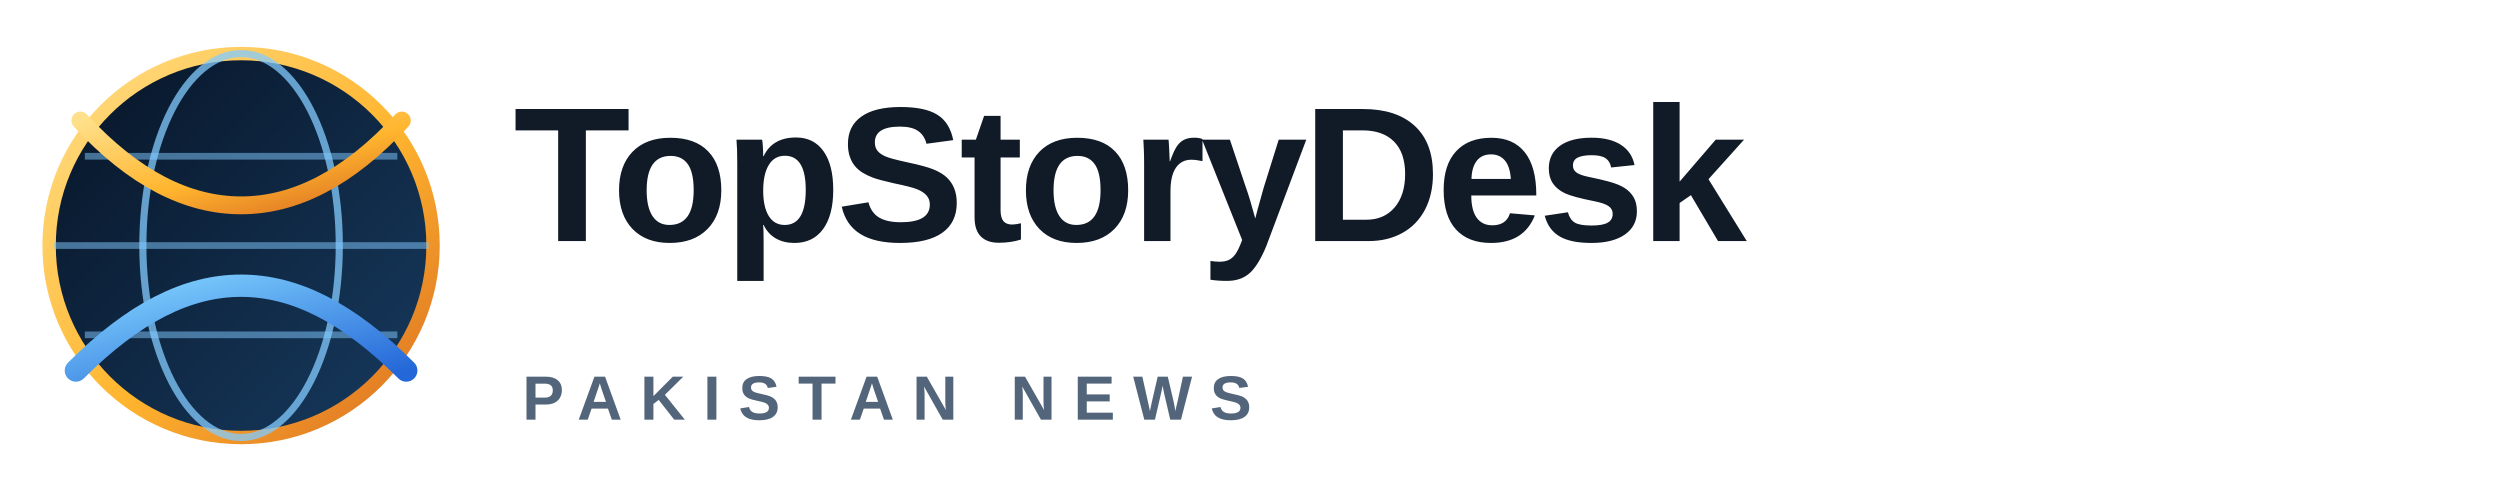
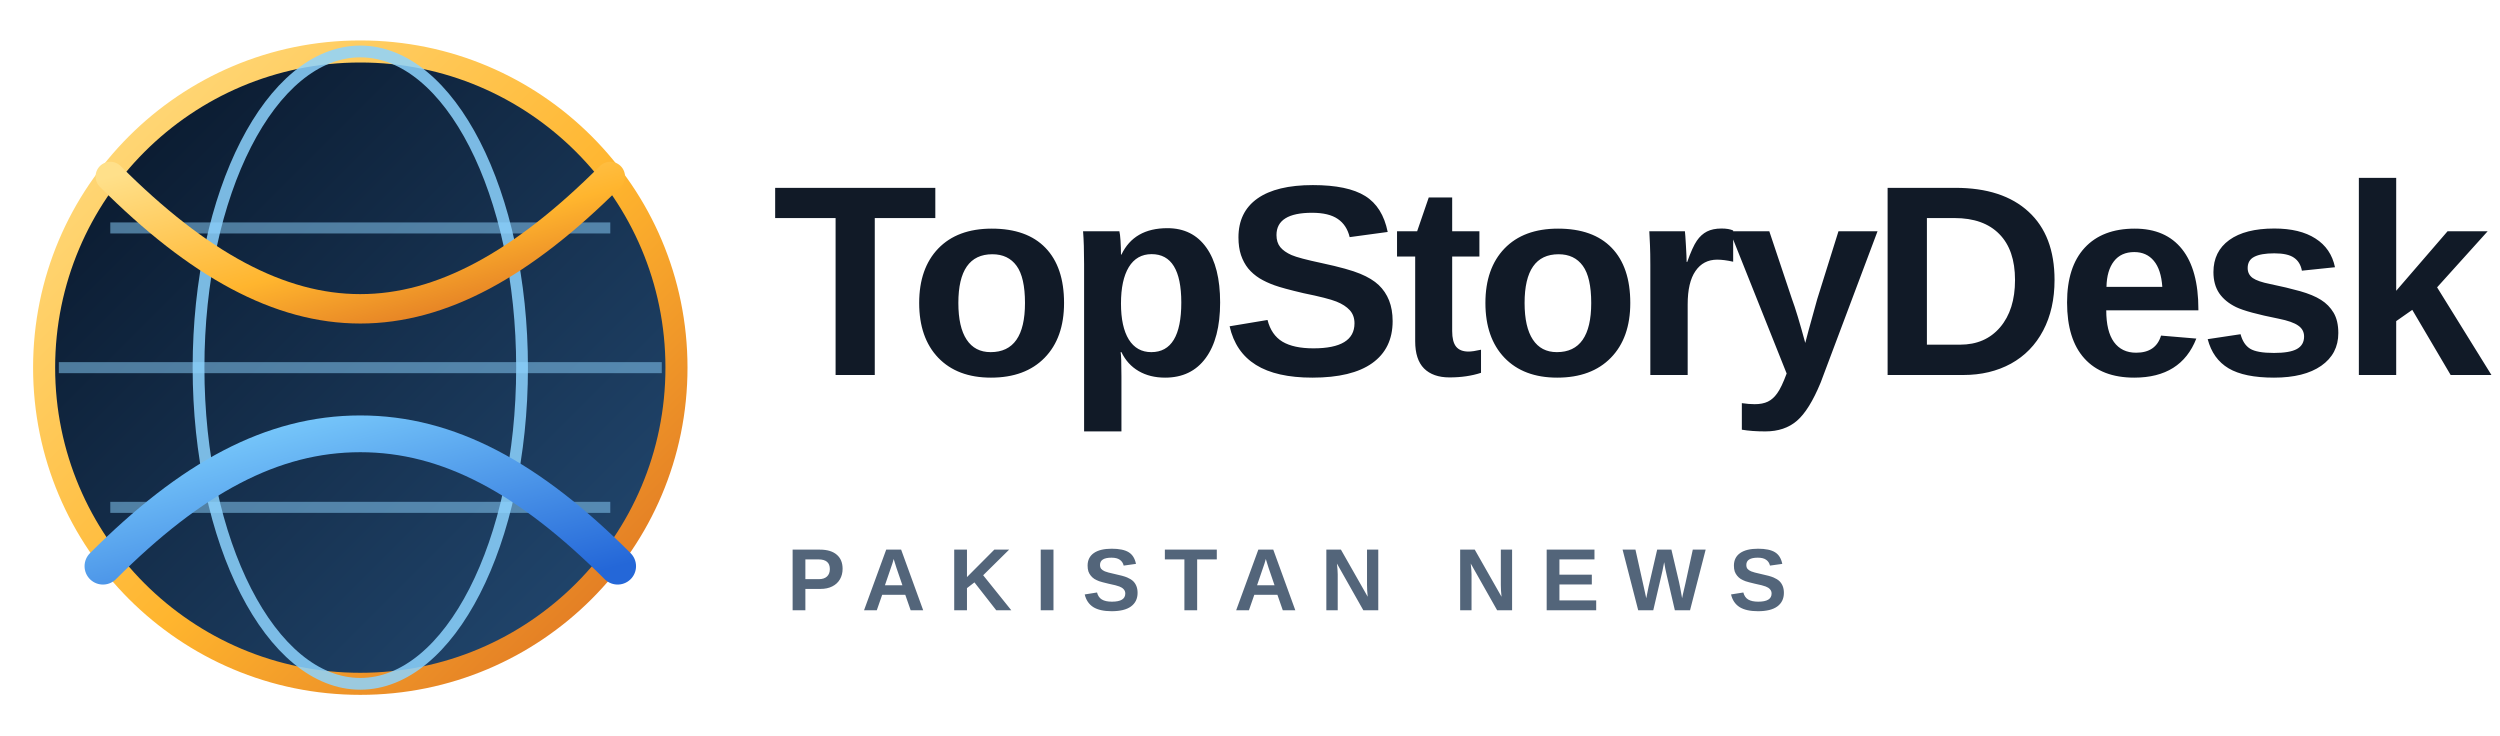
- <svg xmlns="http://www.w3.org/2000/svg" viewBox="0 0 560 110" role="img" aria-labelledby="title desc">
+ <svg xmlns="http://www.w3.org/2000/svg" viewBox="0 0 340 100" role="img" aria-labelledby="title desc">
  <defs>
-     <linearGradient id="navy" x1="0" y1="0" x2="1" y2="1">
+     <linearGradient id="g" x1="0" y1="0" x2="1" y2="1">
      <stop stop-color="#071426" />
-       <stop offset="1" stop-color="#173b60" />
+       <stop offset="1" stop-color="#244c76" />
    </linearGradient>
-     <linearGradient id="gold" x1="0" y1="0" x2="1" y2="1">
+     <linearGradient id="a" x1="0" y1="0" x2="1" y2="1">
      <stop stop-color="#ffe08a" />
      <stop offset=".55" stop-color="#ffb52e" />
      <stop offset="1" stop-color="#d96a21" />
    </linearGradient>
-     <linearGradient id="blue" x1="0" y1="0" x2="1" y2="1">
+     <linearGradient id="b" x1="0" y1="0" x2="1" y2="1">
      <stop stop-color="#83d5ff" />
      <stop offset="1" stop-color="#2467d8" />
    </linearGradient>
  </defs>
-   <circle cx="54" cy="55" r="43" fill="url(#navy)" stroke="url(#gold)" stroke-width="3" />
-   <ellipse cx="54" cy="55" rx="22" ry="43" fill="none" stroke="#83caff" stroke-opacity=".75" stroke-width="1.6" />
-   <path d="M12 55h84M19 35h70M19 75h70" fill="none" stroke="#83caff" stroke-opacity=".5" stroke-width="1.5" />
-   <path d="M18 27c12 13 24 19 36 19s24-6 36-19" fill="none" stroke="url(#gold)" stroke-width="4" stroke-linecap="round" />
-   <path d="M17 83c13-13 25-19 37-19s24 6 37 19" fill="none" stroke="url(#blue)" stroke-width="5" stroke-linecap="round" />
-   <text x="115" y="54" fill="#111a27" font-family="Arial,Helvetica,sans-serif" font-size="43" font-weight="800" letter-spacing="-1.1">TopStoryDesk</text>
-   <path d="M117 72h280" stroke="url(#gold)" stroke-width="2.5" stroke-linecap="round" />
-   <text x="117" y="94" fill="#53657a" font-family="Arial,Helvetica,sans-serif" font-size="14" font-weight="800" letter-spacing="4">PAKISTAN NEWS</text>
+   <circle cx="49" cy="50" r="43" fill="url(#g)" stroke="url(#a)" stroke-width="3" />
+   <ellipse cx="49" cy="50" rx="22" ry="43" fill="none" stroke="#8dd4ff" stroke-width="1.6" opacity=".85" />
+   <path d="M8 50h82M15 31h68M15 69h68" fill="none" stroke="#8dd4ff" stroke-width="1.5" opacity=".5" />
+   <path d="M15 24c12 12 23 18 34 18s22-6 34-18" fill="none" stroke="url(#a)" stroke-width="4" stroke-linecap="round" />
+   <path d="M14 77c12-12 23-18 35-18s23 6 35 18" fill="none" stroke="url(#b)" stroke-width="5" stroke-linecap="round" />
+   <text x="105" y="51" fill="#111a27" font-family="Arial,Helvetica,sans-serif" font-size="37" font-weight="900" letter-spacing="-1.3">TopStoryDesk</text>
+   <path d="M106 65h220" stroke="url(#a)" stroke-width="2.5" stroke-linecap="round" />
+   <text x="107" y="83" fill="#53657a" font-family="Arial,Helvetica,sans-serif" font-size="12" font-weight="900" letter-spacing="3.1">PAKISTAN NEWS</text>
</svg>
